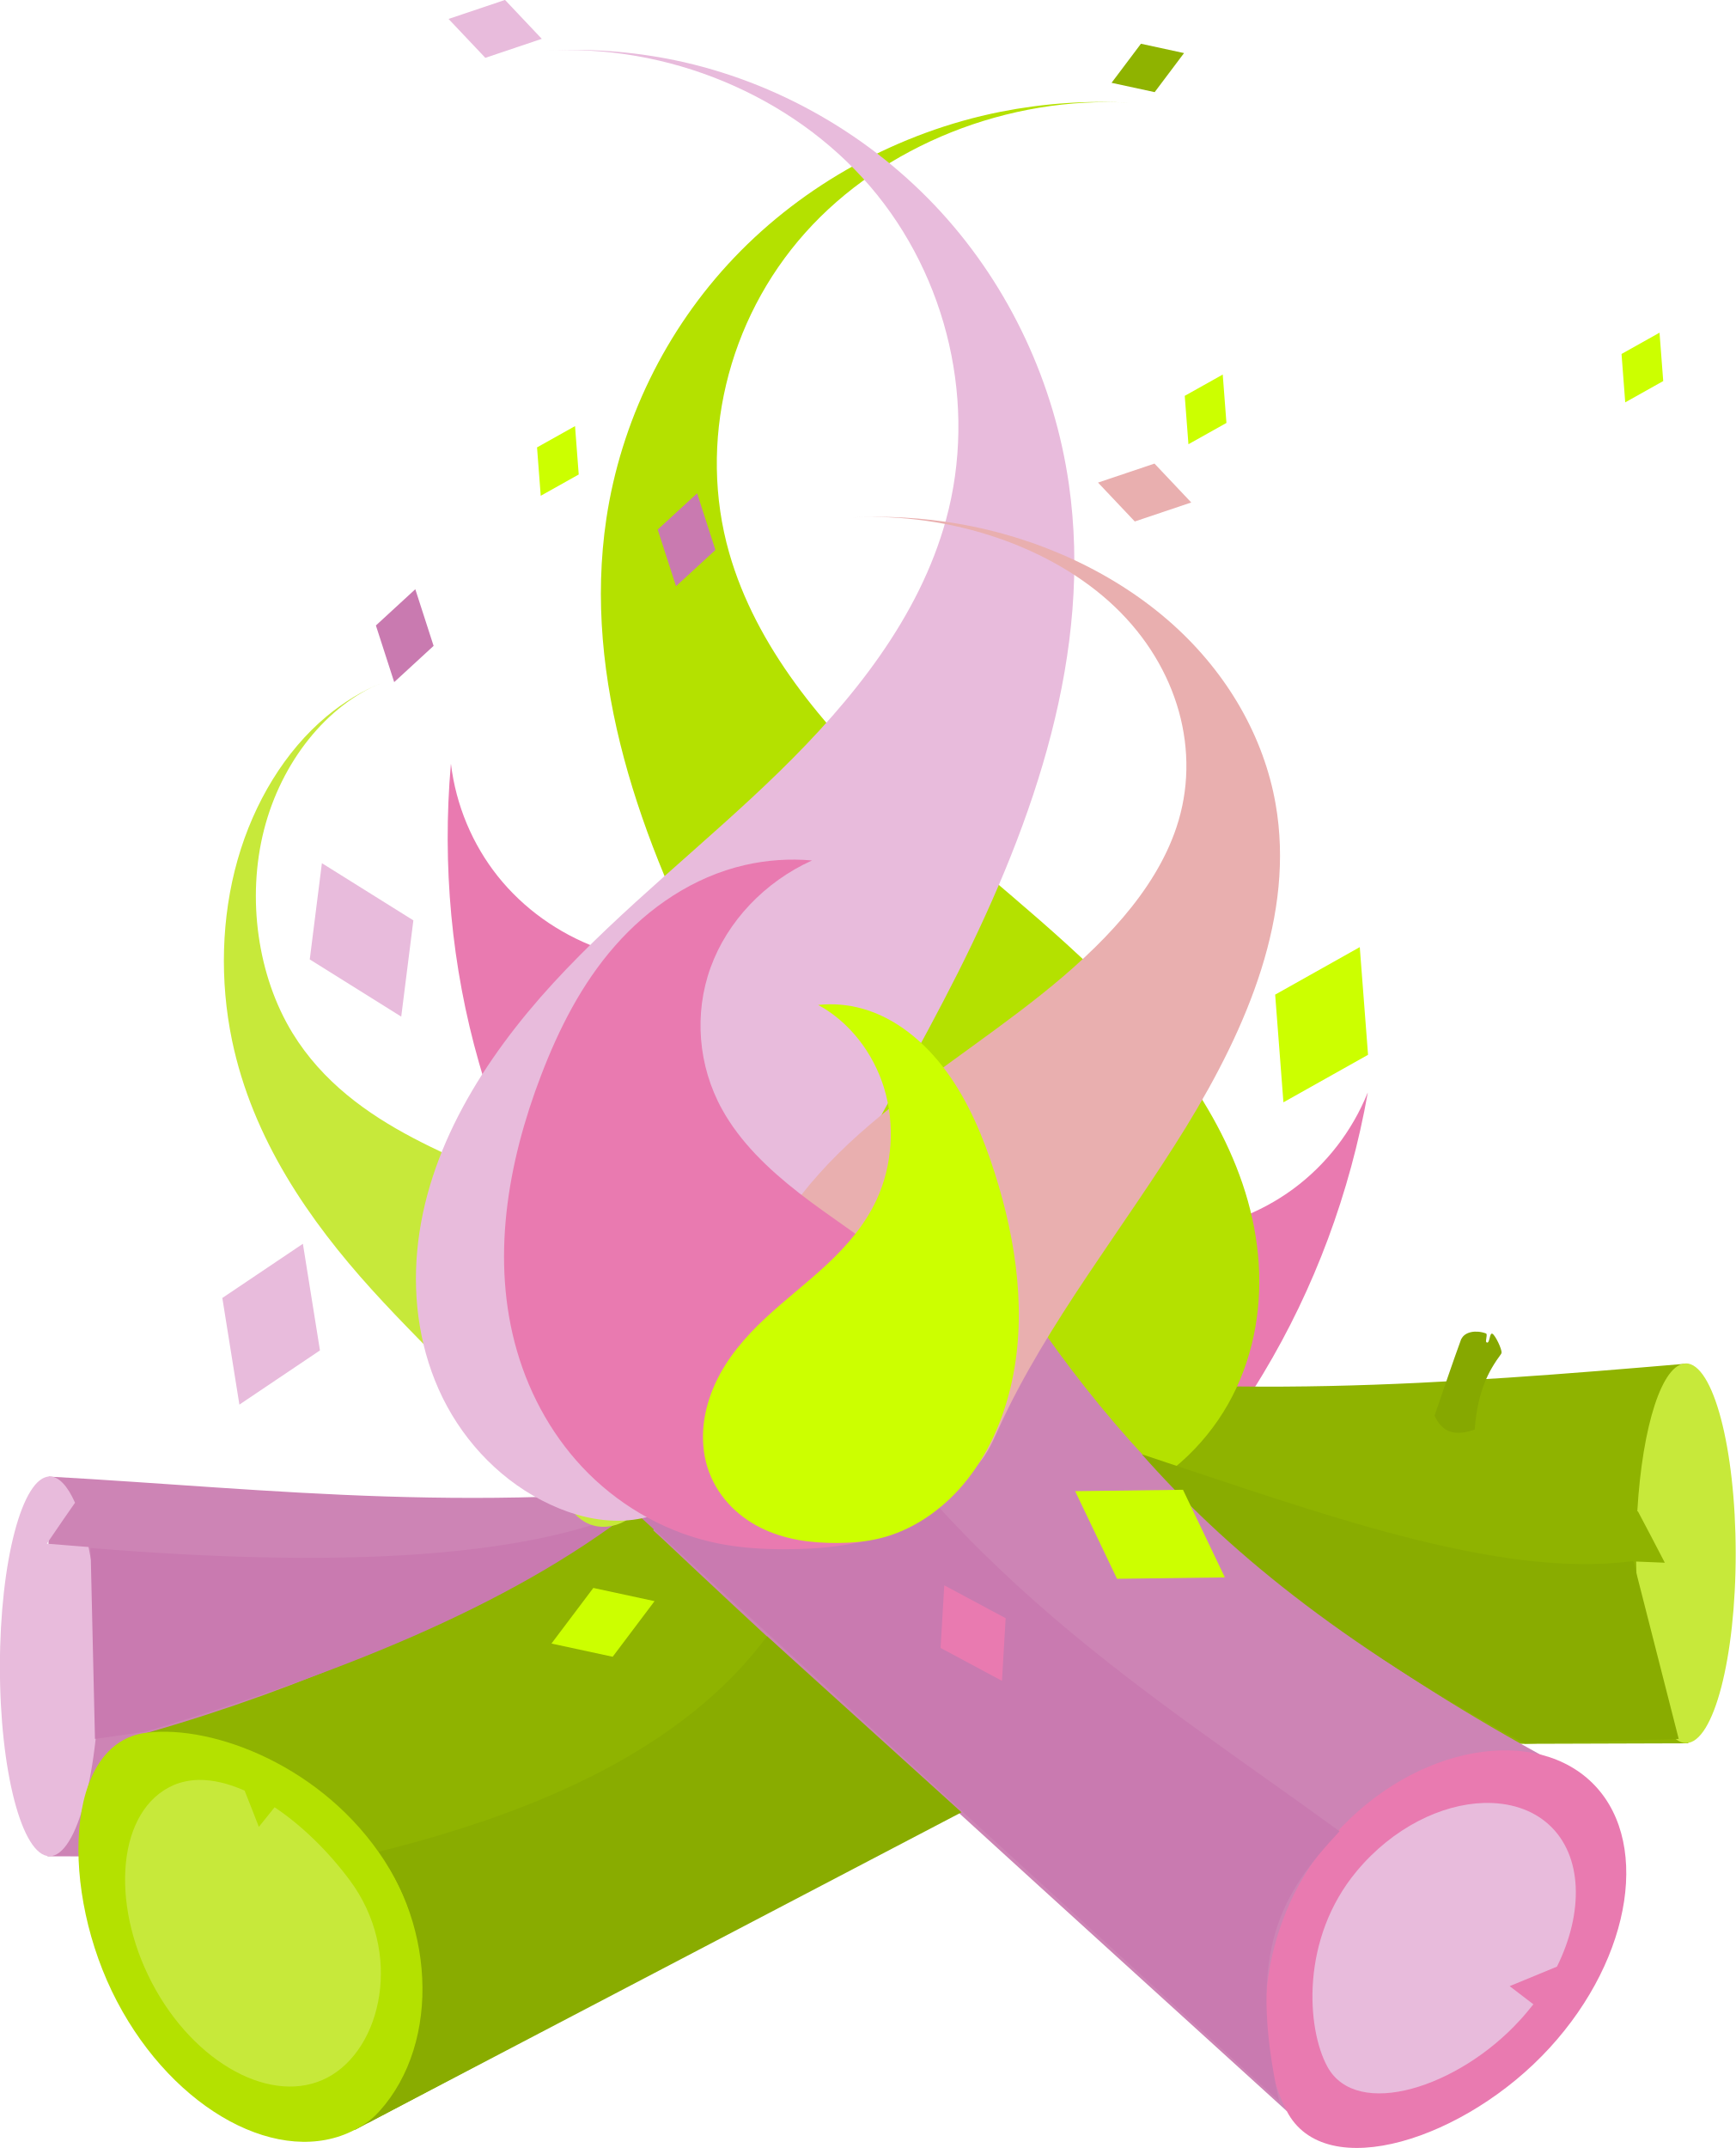
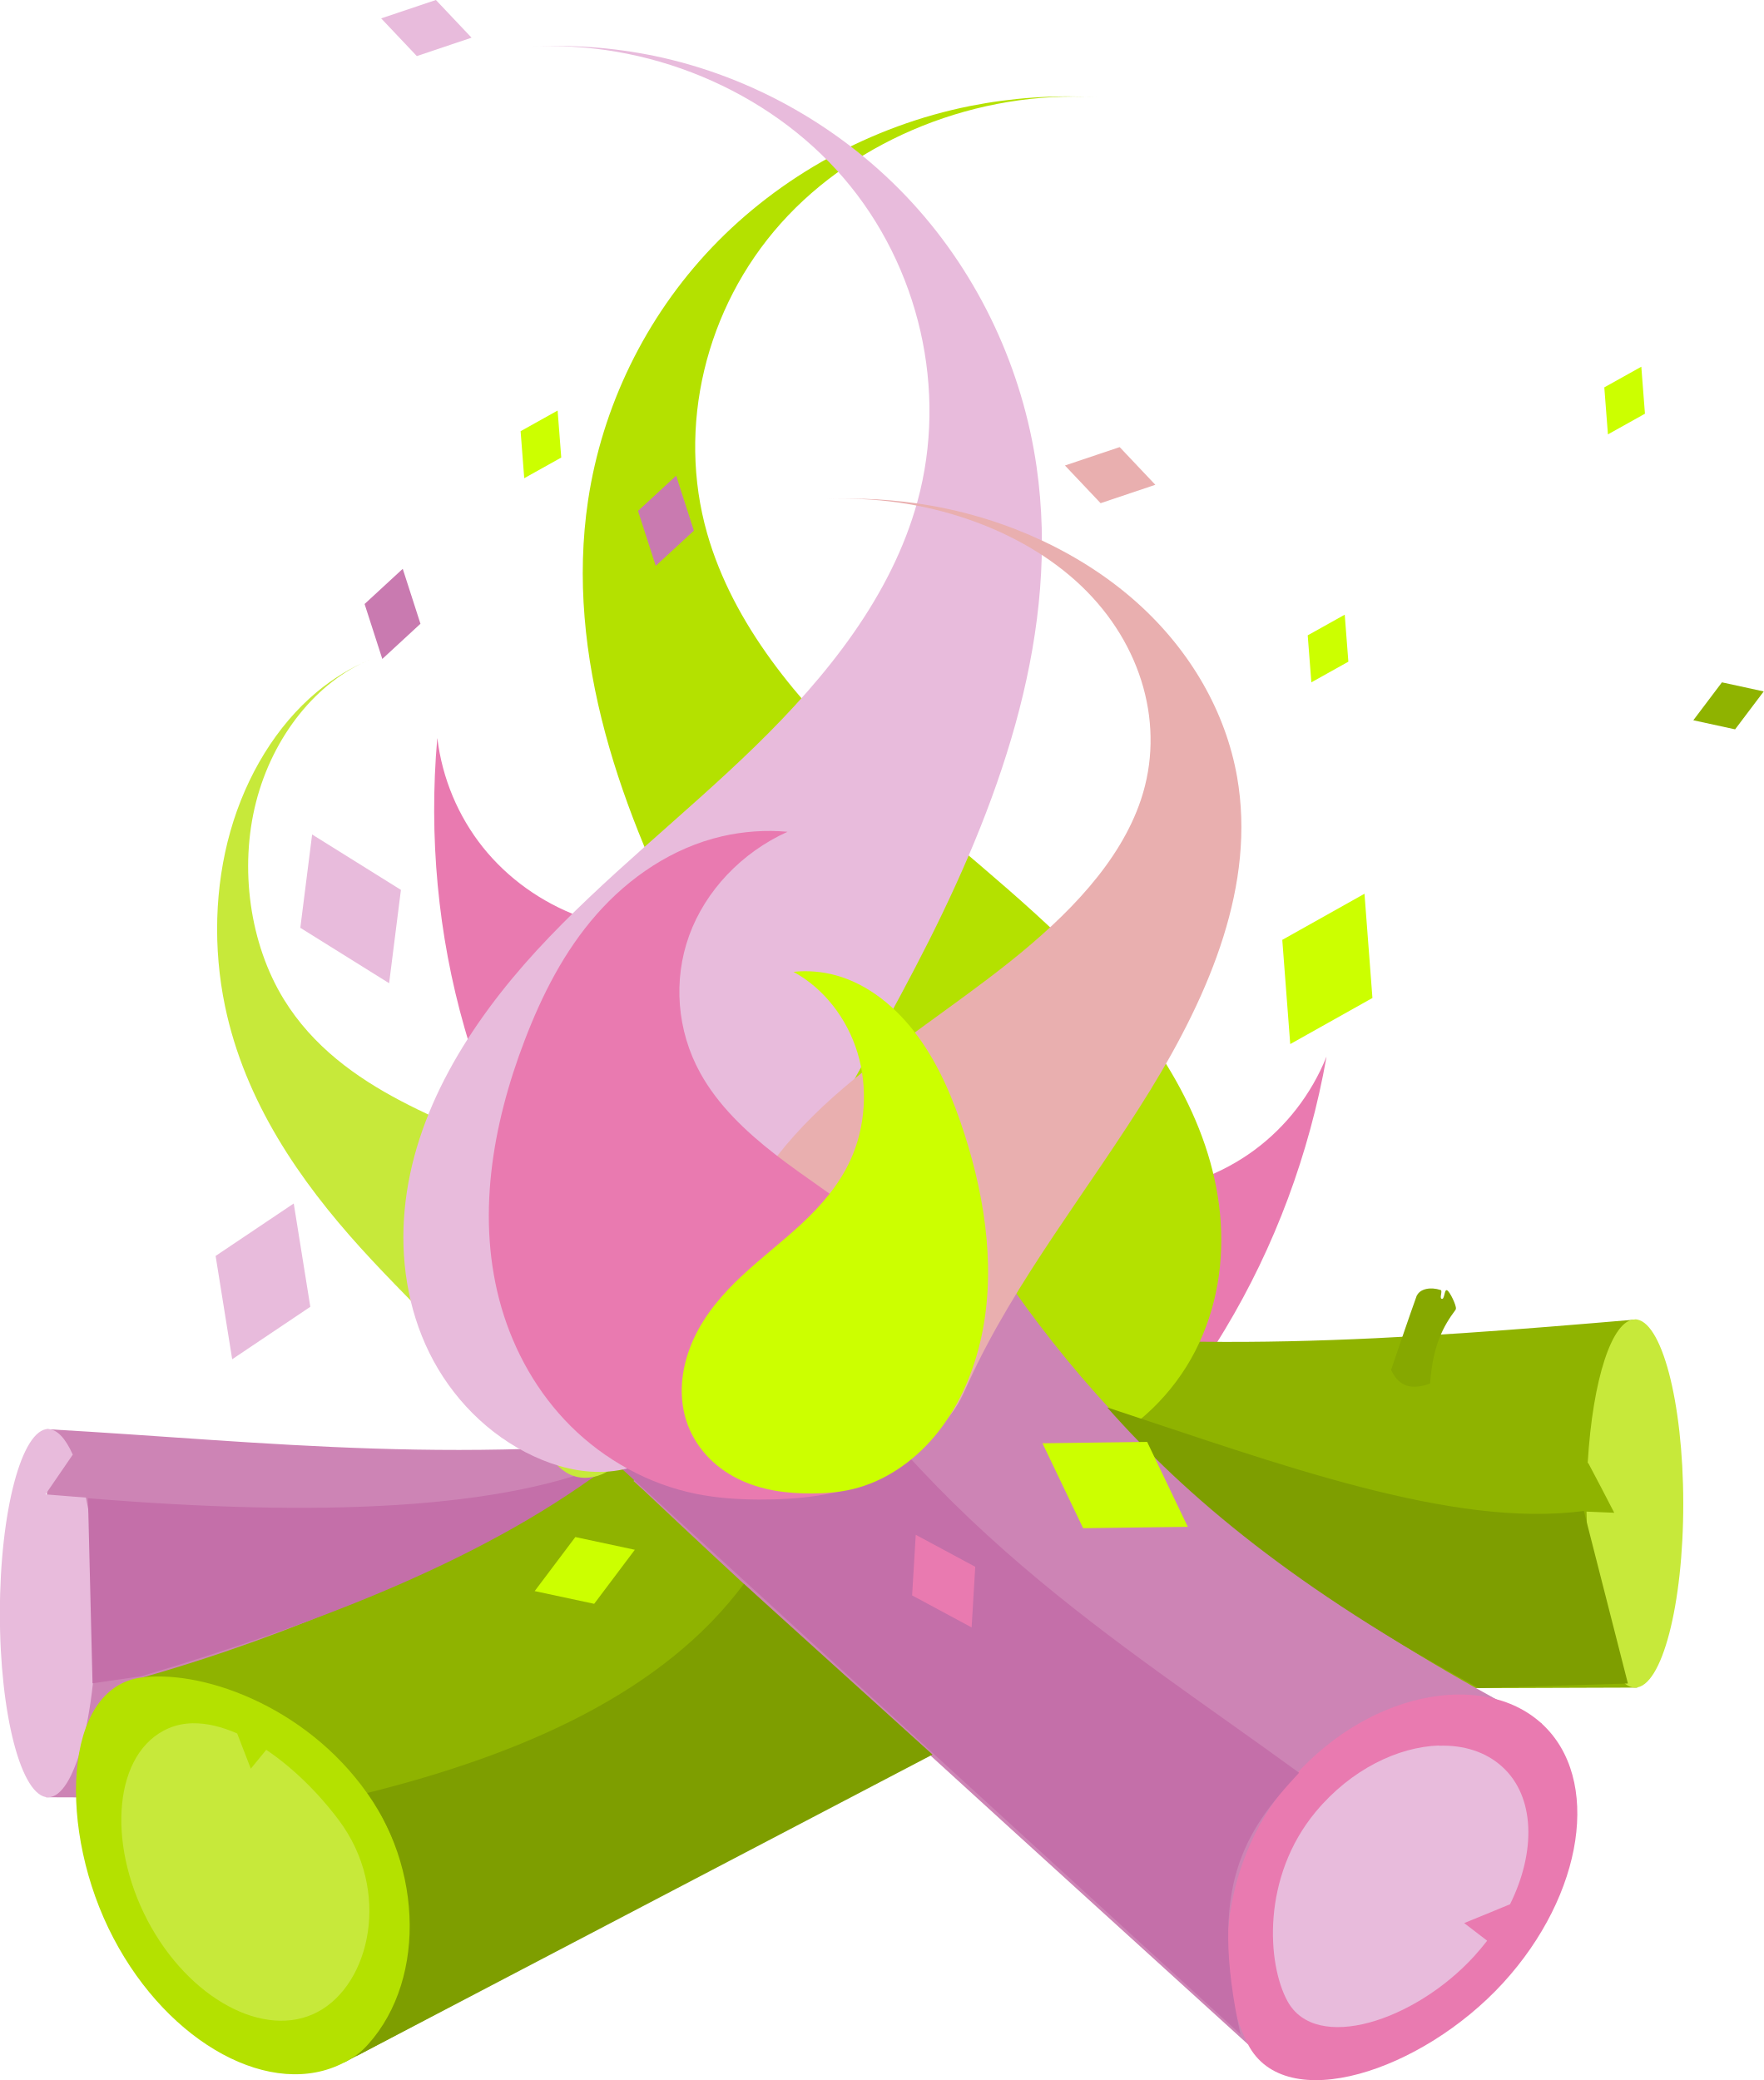
- <svg xmlns="http://www.w3.org/2000/svg" width="32.397mm" height="40.084mm" viewBox="0 0 32.397 40.084" version="1.1" id="svg5" xml:space="preserve">
+ <svg xmlns="http://www.w3.org/2000/svg" width="7.766mm" height="9.16mm" viewBox="0 0 7.766 9.16" version="1.1" id="svg5" xml:space="preserve">
  <defs id="defs2" />
-   <g id="g258" transform="matrix(3.283542,0,0,3.283542,-237.2659,-156.2386)">
-     <path style="fill:#e97ab0;fill-opacity:1;stroke-width:0.265" d="m 64.448,48.493 c 0.404,0.366 0.711,0.837 0.884,1.353 0.173,0.517 0.21,1.078 0.108,1.613 -0.056,0.295 -0.154,0.58 -0.254,0.863 -0.26,0.734 -0.541,1.476 -0.573,2.253 -0.016,0.389 0.032,0.783 0.173,1.146 0.141,0.363 0.377,0.692 0.695,0.917 0.294,0.207 0.652,0.319 1.012,0.328 0.36,0.009 0.72,-0.085 1.036,-0.258 0.632,-0.345 1.065,-0.999 1.223,-1.701 0.157,-0.702 0.056,-1.447 -0.201,-2.119 -0.257,-0.672 -0.664,-1.278 -1.121,-1.834 -0.835,-1.018 -1.849,-1.889 -2.981,-2.562 z" id="path255" transform="matrix(0.1577896,0.4295055,-0.4157516,0.1235175,90.02565,20.12195)" />
-     <path id="path110" style="fill:#e9afaf;fill-opacity:1;stroke-width:0.016" d="m 78.71,50.546 -0.209,-0.221 0.321,-0.108 0.209,0.221 z" />
-     <path id="path111" style="fill:#8fb300;fill-opacity:1;stroke-width:0.013" d="m 78.823,48.106 -0.245,-0.053 0.167,-0.222 0.245,0.053 z" />
-     <path id="path113" style="fill:#c97ab0;fill-opacity:1;stroke-width:0.016" d="m 74.724,51.253 -0.224,0.206 -0.104,-0.322 0.224,-0.206 z" />
-     <path id="path120" style="fill:#ccff00;fill-opacity:1;stroke-width:0.013" d="m 75.549,50.279 -0.216,0.121 -0.021,-0.275 0.216,-0.121 z" />
-     <path id="path183" style="fill:#cd84b5;fill-opacity:1;stroke-width:0.264" d="m 72.536,55.974 -0.007,2.158 4.069,0.013 0.069,2.23e-4 6.5e-5,-0.006 c 0.373,-0.051 0.66,-0.515 0.662,-1.071 0.002,-0.556 -0.282,-1.022 -0.655,-1.076 l -2.4e-5,-0.005 -0.069,-2.15e-4 c -1.603,0.213 -2.788,0.058 -4.069,-0.013 z" />
-     <path id="ellipse184" style="fill:#e8bbdc;fill-opacity:1;stroke-width:0.167" d="m 72.614,55.38 a 1.079,0.283 90 0 0 -0.283,1.079 1.079,0.283 90 0 0 0.283,1.079 1.079,0.283 90 0 0 0.283,-1.079 1.079,0.283 90 0 0 -0.063,-0.68 l -0.072,-0.005 -0.165,-0.012 0.093,-0.137 0.067,-0.097 a 1.079,0.283 90 0 0 -0.143,-0.148 z" transform="matrix(0.9999666,0.00817329,-0.00123925,0.9999992,0,0)" />
-     <path style="fill:#e97ab0;fill-opacity:1;stroke-width:0.265" d="m 64.448,48.493 c 0.404,0.366 0.711,0.837 0.884,1.353 0.173,0.517 0.21,1.078 0.108,1.613 -0.056,0.295 -0.154,0.58 -0.254,0.863 -0.26,0.734 -0.541,1.476 -0.573,2.253 -0.016,0.389 0.032,0.783 0.173,1.146 0.141,0.363 0.377,0.692 0.695,0.917 0.294,0.207 0.652,0.319 1.012,0.328 0.36,0.009 0.72,-0.085 1.036,-0.258 0.632,-0.345 1.065,-0.999 1.223,-1.701 0.157,-0.702 0.056,-1.447 -0.201,-2.119 -0.257,-0.672 -0.664,-1.278 -1.121,-1.834 -0.835,-1.018 -1.849,-1.889 -2.981,-2.562 z" id="path253" transform="matrix(-0.2639218,0.3737884,0.3694072,0.2272537,73.91836,16.81477)" />
-     <path style="fill:#d056b0;fill-opacity:1;stroke-width:0.265" d="m 76.355,54.994 c 0.091,-0.173 0.305,-0.291 0.502,-0.416 0,0 0.353,0.304 0.314,0.334 -0.039,0.03 -0.535,0.335 -0.535,0.335 z" id="path252" />
-     <path id="path177" style="fill:#8fb300;fill-opacity:1;stroke-width:0.312" d="m 73.093,57.43 1.184,2.257 c 1.432,-0.758 2.864,-1.515 4.255,-2.231 l 0.072,-0.038 -0.003,-0.007 c 0.361,-0.26 0.405,-0.902 0.101,-1.483 -0.305,-0.582 -0.859,-0.912 -1.278,-0.762 l -0.003,-0.005 -0.072,0.038 c -1.249,0.828 -2.407,1.701 -4.255,2.232 z" />
-     <path id="ellipse178" style="fill:#b4e100;stroke-width:0.316" transform="rotate(-27.67205)" d="m 38.921,86.08 c 0.063,0.701 -0.385,1.274 -0.859,1.274 -0.474,0 -0.859,-0.571 -0.859,-1.274 0,-0.704 0.416,-1.444 0.859,-1.274 0.36,0.137 0.802,0.639 0.859,1.274 z" />
-     <path id="ellipse179" style="fill:#c7e93a;stroke-width:0.233" d="m 38.199,85.181 c -0.044,-0.022 -0.091,-0.036 -0.138,-0.04 -0.349,-0.027 -0.633,0.421 -0.633,0.939 0,0.519 0.283,0.939 0.633,0.939 0.35,0 0.716,-0.428 0.633,-0.939 -0.033,-0.205 -0.098,-0.401 -0.185,-0.561 l -0.131,0.057 0.018,-0.164 0.006,-0.056 c -0.062,-0.078 -0.13,-0.138 -0.203,-0.175 z" transform="rotate(-27.67205)" />
-     <path id="path184" style="fill:#8fb300;fill-opacity:1;stroke-width:0.264" d="m 81.849,55.332 0.007,2.158 -4.069,0.013 -0.069,2.22e-4 -6.5e-5,-0.006 c -0.373,-0.051 -0.66,-0.515 -0.662,-1.071 -0.002,-0.556 0.282,-1.022 0.655,-1.076 l 2.4e-5,-0.005 0.069,-2.15e-4 c 1.356,0.206 2.712,0.103 4.069,-0.013 z" />
-     <path style="fill:#b4e100;fill-opacity:1;stroke-width:0.265" d="m 64.448,48.493 c 0.697,-0.046 1.408,0.262 1.852,0.801 0.444,0.539 0.61,1.295 0.432,1.971 -0.152,0.577 -0.531,1.068 -0.95,1.493 -0.419,0.425 -0.888,0.801 -1.283,1.248 -0.395,0.448 -0.72,0.987 -0.773,1.581 -0.027,0.297 0.017,0.603 0.145,0.873 0.128,0.27 0.343,0.501 0.611,0.63 0.13,0.063 0.273,0.102 0.417,0.095 0.144,-0.007 0.288,-0.062 0.388,-0.167 0.099,-0.104 0.146,-0.245 0.194,-0.38 0.338,-0.942 0.883,-1.793 1.319,-2.694 0.435,-0.901 0.767,-1.899 0.63,-2.89 -0.082,-0.591 -0.333,-1.16 -0.727,-1.608 -0.394,-0.448 -0.93,-0.772 -1.514,-0.898 -0.243,-0.052 -0.492,-0.071 -0.74,-0.055 z" id="path187-6" transform="matrix(-1,0,0,0.9224814,143.1362,3.432915)" />
-     <path id="ellipse185" style="fill:#c7e93a;fill-opacity:1;stroke-width:0.167" d="m -81.775,56 a 0.283,1.079 0 0 1 0.276,0.837 l -10e-4,0.002 -0.002,-0.002 -0.077,0.147 -0.076,0.147 0.163,-0.008 a 0.283,1.079 0 0 1 -0.283,1.034 0.283,1.079 0 0 1 -0.283,-1.079 0.283,1.079 0 0 1 0.283,-1.079 z" transform="matrix(-0.9999666,0.00817329,0.00123925,0.9999992,0,0)" />
-     <path id="path181" style="fill:#cd84b5;fill-opacity:1;stroke-width:0.312" d="m 81.296,57.701 -1.722,1.879 c -1.249,-1.135 -2.546,-2.306 -3.542,-3.246 l -0.06,-0.055 0.005,-0.005 c -0.283,-0.343 -0.161,-0.975 0.282,-1.46 0.095,-0.104 0.399,0.246 0.506,0.172 0.198,-0.137 -0.483,-0.387 -0.336,-0.523 0.145,-0.134 1.117,-0.156 1.26,-0.057 l 0.004,-0.004 0.06,0.055 c 0.623,1.076 1.443,2.154 3.542,3.247 z" />
-     <path id="ellipse182" style="fill:#e97ab0;stroke-width:0.316" d="m 79.802,58.06 c -0.398,0.484 -0.429,1.132 -0.228,1.52 0.218,0.421 1.019,0.16 1.494,-0.359 0.476,-0.519 0.578,-1.199 0.228,-1.52 -0.35,-0.321 -1.047,-0.184 -1.494,0.359 z" />
-     <path id="ellipse183" style="fill:#e8bbdc;stroke-width:0.231" d="m 80.694,57.829 c -0.24,0.007 -0.516,0.14 -0.722,0.387 -0.32,0.383 -0.286,0.894 -0.167,1.112 0.167,0.304 0.746,0.117 1.093,-0.263 0.028,-0.03 0.053,-0.061 0.078,-0.092 l -0.003,-0.002 -0.132,-0.101 0.153,-0.063 0.116,-0.048 c 0.153,-0.309 0.146,-0.631 -0.045,-0.806 -0.096,-0.088 -0.227,-0.128 -0.371,-0.124 z" />
-     <path id="path260" style="fill:#86a800;fill-opacity:1;stroke-width:0.03" d="m 80.642,55.707 c -0.133,0.047 -0.192,-0.002 -0.228,-0.079 0.052,-0.151 0.105,-0.308 0.15,-0.431 l 0.003,-0.007 6.64e-4,2.18e-4 c 0.019,-0.038 0.079,-0.051 0.138,-0.03 0.013,0.004 -0.006,0.044 0.004,0.051 0.019,0.012 0.016,-0.057 0.033,-0.049 0.017,0.008 0.056,0.091 0.052,0.108 l 5.5e-4,2.09e-4 -0.003,0.007 c -0.07,0.095 -0.133,0.207 -0.15,0.431 z" />
-     <path style="fill:#89ac00;fill-opacity:1;stroke-width:0.265" d="m 76.619,56.881 1.106,1.001 -3.379,1.768 c 0.402,-0.352 0.413,-1.052 0.067,-1.544 0.919,-0.229 1.737,-0.592 2.207,-1.225 z" id="path261" />
-     <path style="fill:#c97ab0;fill-opacity:1;stroke-width:0.265" d="m 76.76,55.017 c 0.894,1.51 2.021,2.176 3.114,2.973 -0.322,0.346 -0.534,0.666 -0.343,1.534 l -3.707,-3.389 c -0.032,-0.544 0.102,-1.185 0.481,-1.312 0.132,-0.044 0.244,0.157 0.456,0.195 z" id="path262" />
-     <path style="fill:#c97ab0;fill-opacity:1;stroke-width:0.265" d="m 72.774,56.38 c 1.36,0.111 2.44,0.066 3.09,-0.219 -0.721,0.559 -1.704,0.942 -2.778,1.263 l -0.287,0.041 z" id="path263" />
-     <path style="fill:#89ac00;fill-opacity:1;stroke-width:0.265" d="m 78.749,55.847 c 0.997,0.329 2.022,0.711 2.795,0.607 l 0.258,1.011 -0.875,0.027 c -1.067,-0.577 -1.712,-1.118 -2.177,-1.645 z" id="path264" />
-     <path id="path64" style="fill:#c97ab0;fill-opacity:1;stroke-width:0.016" d="m 76.326,50.708 -0.224,0.206 -0.104,-0.322 0.224,-0.206 z" />
-     <path id="path72" style="fill:#ccff00;fill-opacity:1;stroke-width:0.013" d="m 81.714,49.748 -0.216,0.121 -0.021,-0.275 0.216,-0.121 z" />
-     <path id="path85" style="fill:#ccff00;fill-opacity:1;stroke-width:0.028" d="m 80.036,53.577 -0.481,0.27 -0.047,-0.612 0.481,-0.27 z" />
-     <path id="path87" style="fill:#e8bbdc;fill-opacity:1;stroke-width:0.028" d="m 74.609,52.813 -0.069,0.547 -0.52,-0.325 0.069,-0.547 z" />
-     <path id="path143" style="fill:#e8bbdc;fill-opacity:1;stroke-width:0.028" d="m 74.078,55.257 -0.458,0.308 -0.097,-0.606 0.458,-0.308 z" />
-     <path id="path144" style="fill:#ccff00;fill-opacity:1;stroke-width:0.028" d="m 78.984,56.049 0.238,0.498 -0.613,0.008 -0.238,-0.498 z" />
-     <path id="path145" style="fill:#ccff00;fill-opacity:1;stroke-width:0.013" d="m 79.231,49.986 -0.216,0.121 -0.021,-0.275 0.216,-0.121 z" />
-     <path id="path108" style="fill:#e97ab0;fill-opacity:1;stroke-width:0.014" d="m 77.452,52.121 -0.266,0.072 0.051,-0.302 0.266,-0.072 z" />
-     <path style="fill:#c7e93a;fill-opacity:1;stroke-width:0.265" d="m 64.448,48.493 c 0.697,-0.046 1.408,0.262 1.852,0.801 0.444,0.539 0.61,1.295 0.432,1.971 -0.152,0.577 -0.531,1.068 -0.95,1.493 -0.419,0.425 -0.888,0.801 -1.283,1.248 -0.395,0.448 -0.72,0.987 -0.773,1.581 -0.027,0.297 0.017,0.603 0.145,0.873 0.128,0.27 0.343,0.501 0.611,0.63 0.13,0.063 0.273,0.102 0.417,0.095 0.144,-0.007 0.288,-0.062 0.388,-0.167 0.099,-0.104 0.146,-0.245 0.194,-0.38 0.338,-0.942 0.883,-1.793 1.319,-2.694 0.435,-0.901 0.767,-1.899 0.63,-2.89 -0.082,-0.591 -0.333,-1.16 -0.727,-1.608 -0.394,-0.448 -0.93,-0.772 -1.514,-0.898 -0.243,-0.052 -0.492,-0.071 -0.74,-0.055 z" id="path188-2" transform="matrix(-0.4397563,0.2189929,0.1789563,0.5381396,94.09417,11.2527)" />
-     <path style="fill:#e8bbdc;fill-opacity:1;stroke-width:0.265" d="m 64.448,48.493 c 0.697,-0.046 1.408,0.262 1.852,0.801 0.444,0.539 0.61,1.295 0.432,1.971 -0.152,0.577 -0.531,1.068 -0.95,1.493 -0.419,0.425 -0.888,0.801 -1.283,1.248 -0.395,0.448 -0.72,0.987 -0.773,1.581 -0.027,0.297 0.017,0.603 0.145,0.873 0.128,0.27 0.343,0.501 0.611,0.63 0.13,0.063 0.273,0.102 0.417,0.095 0.144,-0.007 0.288,-0.062 0.388,-0.167 0.099,-0.104 0.146,-0.245 0.194,-0.38 0.338,-0.942 0.883,-1.793 1.319,-2.694 0.435,-0.901 0.767,-1.899 0.63,-2.89 -0.082,-0.591 -0.333,-1.16 -0.727,-1.608 -0.394,-0.448 -0.93,-0.772 -1.514,-0.898 -0.243,-0.052 -0.492,-0.071 -0.74,-0.055 z" id="path186-5" transform="matrix(1,0,0,0.9609909,10.90512,1.26999)" />
-     <path style="fill:#e9afaf;fill-opacity:1;stroke-width:0.265" d="m 64.448,48.493 c 0.697,-0.046 1.408,0.262 1.852,0.801 0.444,0.539 0.61,1.295 0.432,1.971 -0.152,0.577 -0.531,1.068 -0.95,1.493 -0.419,0.425 -0.888,0.801 -1.283,1.248 -0.395,0.448 -0.72,0.987 -0.773,1.581 -0.027,0.297 0.017,0.603 0.145,0.873 0.128,0.27 0.343,0.501 0.611,0.63 0.13,0.063 0.273,0.102 0.417,0.095 0.144,-0.007 0.288,-0.062 0.388,-0.167 0.099,-0.104 0.146,-0.245 0.194,-0.38 0.338,-0.942 0.883,-1.793 1.319,-2.694 0.435,-0.901 0.767,-1.899 0.63,-2.89 -0.082,-0.591 -0.333,-1.16 -0.727,-1.608 -0.394,-0.448 -0.93,-0.772 -1.514,-0.898 -0.243,-0.052 -0.492,-0.071 -0.74,-0.055 z" id="path190-9" transform="matrix(0.8075884,0,0,0.6355532,25.05471,19.70314)" />
-     <path style="fill:#e97ab0;fill-opacity:1;stroke-width:0.265" d="m 64.448,48.493 c 0.521,0.255 0.932,0.726 1.116,1.276 0.184,0.55 0.138,1.173 -0.125,1.69 -0.199,0.392 -0.511,0.715 -0.847,0.999 -0.336,0.283 -0.7,0.533 -1.035,0.816 -0.336,0.283 -0.648,0.607 -0.847,0.999 -0.099,0.196 -0.169,0.408 -0.196,0.626 -0.026,0.218 -0.008,0.443 0.064,0.651 0.072,0.209 0.196,0.398 0.353,0.554 0.156,0.156 0.344,0.279 0.545,0.37 0.402,0.182 0.852,0.235 1.294,0.233 0.238,-0.001 0.478,-0.018 0.711,-0.069 0.546,-0.118 1.045,-0.423 1.425,-0.832 0.38,-0.41 0.643,-0.921 0.788,-1.461 0.29,-1.079 0.108,-2.237 -0.265,-3.291 -0.195,-0.551 -0.445,-1.089 -0.813,-1.543 -0.367,-0.454 -0.861,-0.822 -1.428,-0.963 -0.241,-0.06 -0.493,-0.079 -0.74,-0.055 z" id="path193" transform="matrix(-0.5166147,0,0,0.4765675,110.1701,29.36229)" />
-     <path style="fill:#ccff00;fill-opacity:1;stroke-width:0.265" d="m 64.448,48.493 c 0.521,0.255 0.932,0.726 1.116,1.276 0.184,0.55 0.138,1.173 -0.125,1.69 -0.199,0.392 -0.511,0.715 -0.847,0.999 -0.336,0.283 -0.7,0.533 -1.035,0.816 -0.336,0.283 -0.648,0.607 -0.847,0.999 -0.099,0.196 -0.169,0.408 -0.196,0.626 -0.026,0.218 -0.008,0.443 0.064,0.651 0.072,0.209 0.196,0.398 0.353,0.554 0.156,0.156 0.344,0.279 0.545,0.37 0.402,0.182 0.852,0.235 1.294,0.233 0.238,-0.001 0.478,-0.018 0.711,-0.069 0.546,-0.118 1.045,-0.423 1.425,-0.832 0.38,-0.41 0.643,-0.921 0.788,-1.461 0.29,-1.079 0.108,-2.237 -0.265,-3.291 -0.195,-0.551 -0.445,-1.089 -0.813,-1.543 -0.367,-0.454 -0.861,-0.822 -1.428,-0.963 -0.241,-0.06 -0.493,-0.079 -0.74,-0.055 z" id="path199" transform="matrix(0.3366046,0,0,0.3722707,55.21653,35.24112)" />
-     <path id="path227" style="fill:#e8bbdc;fill-opacity:1;stroke-width:0.016" d="m 75.018,47.911 -0.209,-0.221 0.321,-0.108 0.209,0.221 z" />
-     <path id="path257" style="fill:#ccff00;fill-opacity:1;stroke-width:0.018" d="m 75.742,56.998 -0.348,-0.075 0.238,-0.316 0.348,0.075 z" />
-     <path id="path258" style="fill:#e97ab0;fill-opacity:1;stroke-width:0.018" d="m 77.606,56.948 0.021,-0.356 0.349,0.187 -0.021,0.356 z" />
+   <g id="g374" transform="translate(-78.86955,-42.98806)">
+     <path style="fill:#e97ab0;fill-opacity:1;stroke-width:0.265" d="m 64.448,48.493 c 0.404,0.366 0.711,0.837 0.884,1.353 0.173,0.517 0.21,1.078 0.108,1.613 -0.056,0.295 -0.154,0.58 -0.254,0.863 -0.26,0.734 -0.541,1.476 -0.573,2.253 -0.016,0.389 0.032,0.783 0.173,1.146 0.141,0.363 0.377,0.692 0.695,0.917 0.294,0.207 0.652,0.319 1.012,0.328 0.36,0.009 0.72,-0.085 1.036,-0.258 0.632,-0.345 1.065,-0.999 1.223,-1.701 0.157,-0.702 0.056,-1.447 -0.201,-2.119 -0.257,-0.672 -0.664,-1.278 -1.121,-1.834 -0.835,-1.018 -1.849,-1.889 -2.981,-2.562 z" id="path255" transform="matrix(0.1185379,0.3226618,-0.3123294,0.09279132,92.21646,22.34803)" />
+     <path id="path110" style="fill:#e9afaf;fill-opacity:1;stroke-width:0.012" d="m 83.716,45.204 -0.157,-0.166 0.241,-0.081 0.157,0.166 z" />
+     <path id="path111" style="fill:#8fb300;fill-opacity:1;stroke-width:0.01" d="m 86.51,46.2 -0.184,-0.04 0.126,-0.167 0.184,0.04 z" />
+     <path id="path113" style="fill:#c97ab0;fill-opacity:1;stroke-width:0.012" d="m 80.721,45.735 -0.168,0.155 -0.078,-0.242 0.168,-0.155 z" />
+     <path id="path120" style="fill:#ccff00;fill-opacity:1;stroke-width:0.01" d="m 81.341,45.003 -0.163,0.091 -0.016,-0.207 0.163,-0.091 z" />
+     <path id="path183" style="fill:#cd84b5;fill-opacity:1;stroke-width:0.198" d="m 79.077,49.282 -0.005,1.621 3.057,0.01 0.052,1.67e-4 4.9e-5,-0.005 c 0.28,-0.039 0.496,-0.387 0.497,-0.804 0.001,-0.418 -0.212,-0.768 -0.492,-0.808 l -1.8e-5,-0.004 -0.052,-1.62e-4 c -1.204,0.16 -2.094,0.044 -3.056,-0.01 z" />
+     <path id="ellipse184" style="fill:#e8bbdc;fill-opacity:1;stroke-width:0.125" d="m 79.083,49.281 a 0.213,0.811 0.042 0 0 -0.214,0.809 0.213,0.811 0.042 0 0 0.212,0.813 0.213,0.811 0.042 0 0 0.214,-0.809 0.213,0.811 0.042 0 0 -0.047,-0.511 l -0.054,-0.004 -0.124,-0.01 0.07,-0.102 0.05,-0.073 a 0.213,0.811 0.042 0 0 -0.107,-0.112 z" />
+     <path style="fill:#e97ab0;fill-opacity:1;stroke-width:0.265" d="m 64.448,48.493 c 0.404,0.366 0.711,0.837 0.884,1.353 0.173,0.517 0.21,1.078 0.108,1.613 -0.056,0.295 -0.154,0.58 -0.254,0.863 -0.26,0.734 -0.541,1.476 -0.573,2.253 -0.016,0.389 0.032,0.783 0.173,1.146 0.141,0.363 0.377,0.692 0.695,0.917 0.294,0.207 0.652,0.319 1.012,0.328 0.36,0.009 0.72,-0.085 1.036,-0.258 0.632,-0.345 1.065,-0.999 1.223,-1.701 0.157,-0.702 0.056,-1.447 -0.201,-2.119 -0.257,-0.672 -0.664,-1.278 -1.121,-1.834 -0.835,-1.018 -1.849,-1.889 -2.981,-2.562 z" id="path253" transform="matrix(-0.1982687,0.2808049,0.2775136,0.1707221,80.11602,19.86354)" />
+     <path style="fill:#d056b0;fill-opacity:1;stroke-width:0.199" d="m 81.947,48.545 c 0.069,-0.13 0.229,-0.218 0.377,-0.312 0,0 0.265,0.228 0.236,0.251 -0.029,0.022 -0.402,0.252 -0.402,0.252 z" id="path252" />
+     <path id="path177" style="fill:#8fb300;fill-opacity:1;stroke-width:0.234" d="m 79.496,50.375 0.889,1.696 c 1.076,-0.57 2.151,-1.138 3.197,-1.676 l 0.054,-0.028 -0.003,-0.005 c 0.271,-0.195 0.304,-0.677 0.076,-1.114 -0.229,-0.437 -0.645,-0.685 -0.96,-0.572 l -0.002,-0.004 -0.054,0.028 c -0.938,0.622 -1.808,1.278 -3.197,1.676 z" />
+     <path id="ellipse178" style="fill:#b4e100;stroke-width:0.237" d="m 80.512,50.923 c 0.287,0.444 0.189,0.982 -0.127,1.148 -0.316,0.166 -0.771,-0.08 -1.016,-0.548 -0.246,-0.468 -0.227,-1.106 0.127,-1.148 0.287,-0.034 0.756,0.146 1.016,0.548 z" />
+     <path id="ellipse179" style="fill:#c7e93a;stroke-width:0.175" d="m 79.718,50.577 c -0.037,6.11e-4 -0.073,0.008 -0.106,0.022 -0.241,0.104 -0.274,0.5 -0.093,0.846 0.181,0.345 0.516,0.526 0.748,0.404 0.233,-0.122 0.328,-0.534 0.094,-0.846 -0.094,-0.125 -0.205,-0.232 -0.319,-0.309 l -0.068,0.083 -0.045,-0.116 -0.015,-0.039 c -0.068,-0.03 -0.135,-0.046 -0.196,-0.045 z" />
+     <path id="path184" style="fill:#8fb300;fill-opacity:1;stroke-width:0.198" d="m 86.074,48.799 0.005,1.621 -3.057,0.01 -0.052,1.67e-4 -4.9e-5,-0.005 c -0.28,-0.039 -0.496,-0.387 -0.497,-0.804 -0.001,-0.418 0.212,-0.768 0.492,-0.808 l 1.8e-5,-0.004 0.052,-1.62e-4 c 1.019,0.155 2.038,0.077 3.056,-0.01 z" />
+     <path style="fill:#b4e100;fill-opacity:1;stroke-width:0.265" d="m 64.448,48.493 c 0.697,-0.046 1.408,0.262 1.852,0.801 0.444,0.539 0.61,1.295 0.432,1.971 -0.152,0.577 -0.531,1.068 -0.95,1.493 -0.419,0.425 -0.888,0.801 -1.283,1.248 -0.395,0.448 -0.72,0.987 -0.773,1.581 -0.027,0.297 0.017,0.603 0.145,0.873 0.128,0.27 0.343,0.501 0.611,0.63 0.13,0.063 0.273,0.102 0.417,0.095 0.144,-0.007 0.288,-0.062 0.388,-0.167 0.099,-0.104 0.146,-0.245 0.194,-0.38 0.338,-0.942 0.883,-1.793 1.319,-2.694 0.435,-0.901 0.767,-1.899 0.63,-2.89 -0.082,-0.591 -0.333,-1.16 -0.727,-1.608 -0.394,-0.448 -0.93,-0.772 -1.514,-0.898 -0.243,-0.052 -0.492,-0.071 -0.74,-0.055 z" id="path187-6" transform="matrix(-0.7512404,0,0,0.6930053,132.1153,9.810553)" />
+     <path id="ellipse185" style="fill:#c7e93a;fill-opacity:1;stroke-width:0.125" d="m 86.068,48.799 a 0.811,0.213 89.958 0 0 -0.207,0.631 l 7.51e-4,0.002 0.001,-0.002 0.058,0.11 0.057,0.11 -0.122,-0.005 a 0.811,0.213 89.958 0 0 0.214,0.775 0.811,0.213 89.958 0 0 0.212,-0.813 0.811,0.213 89.958 0 0 -0.214,-0.809 z" />
+     <path id="path181" style="fill:#cd84b5;fill-opacity:1;stroke-width:0.234" d="m 85.659,50.579 -1.294,1.412 C 83.427,51.138 82.453,50.258 81.704,49.551 l -0.045,-0.041 0.004,-0.004 c -0.213,-0.258 -0.121,-0.733 0.212,-1.097 0.072,-0.078 0.3,0.185 0.38,0.129 0.149,-0.103 -0.363,-0.291 -0.252,-0.393 0.109,-0.101 0.839,-0.117 0.947,-0.043 l 0.003,-0.003 0.045,0.041 c 0.468,0.808 1.084,1.618 2.661,2.439 z" />
+     <path id="ellipse182" style="fill:#e97ab0;stroke-width:0.237" d="m 84.536,50.849 c -0.299,0.363 -0.322,0.85 -0.171,1.142 0.164,0.317 0.765,0.12 1.123,-0.27 0.357,-0.39 0.434,-0.901 0.171,-1.142 -0.263,-0.241 -0.787,-0.139 -1.123,0.27 z" />
+     <path id="ellipse183" style="fill:#e8bbdc;stroke-width:0.174" d="m 85.206,50.675 c -0.18,0.006 -0.387,0.105 -0.542,0.291 -0.24,0.288 -0.215,0.671 -0.125,0.835 0.125,0.229 0.56,0.088 0.821,-0.197 0.021,-0.023 0.04,-0.046 0.058,-0.069 l -0.002,-0.002 -0.099,-0.076 0.115,-0.047 0.087,-0.036 c 0.115,-0.232 0.11,-0.474 -0.034,-0.605 -0.072,-0.066 -0.171,-0.097 -0.279,-0.093 z" />
+     <path id="path260" style="fill:#86a800;fill-opacity:1;stroke-width:0.022" d="m 85.167,49.081 c -0.1,0.036 -0.144,-0.002 -0.172,-0.06 0.039,-0.114 0.079,-0.232 0.112,-0.324 l 0.002,-0.005 4.98e-4,1.64e-4 c 0.014,-0.028 0.059,-0.038 0.104,-0.023 0.009,0.003 -0.005,0.033 0.003,0.038 0.015,0.009 0.012,-0.043 0.025,-0.037 0.013,0.006 0.042,0.069 0.039,0.081 l 4.14e-4,1.57e-4 -0.002,0.005 c -0.053,0.071 -0.1,0.155 -0.112,0.324 z" />
+     <path style="fill:#7e9e00;fill-opacity:1;stroke-width:0.199" d="m 82.145,49.963 0.831,0.752 -2.539,1.329 c 0.302,-0.264 0.311,-0.791 0.05,-1.16 0.69,-0.172 1.305,-0.445 1.658,-0.921 z" id="path261" />
+     <path style="fill:#c46fa9;fill-opacity:1;stroke-width:0.199" d="m 82.251,48.562 c 0.672,1.134 1.519,1.635 2.339,2.233 -0.242,0.26 -0.401,0.5 -0.258,1.152 l -2.785,-2.546 c -0.024,-0.409 0.077,-0.89 0.361,-0.986 0.099,-0.033 0.183,0.118 0.342,0.146 z" id="path262" />
+     <path style="fill:#c46fa9;fill-opacity:1;stroke-width:0.199" d="m 79.257,49.586 c 1.022,0.084 1.833,0.05 2.322,-0.165 -0.542,0.42 -1.28,0.708 -2.087,0.949 l -0.215,0.031 z" id="path263" />
+     <path style="fill:#7e9e00;fill-opacity:1;stroke-width:0.199" d="m 83.745,49.186 c 0.749,0.247 1.519,0.534 2.099,0.456 l 0.194,0.76 -0.657,0.02 C 84.579,49.988 84.094,49.581 83.745,49.186 Z" id="path264" />
+     <path id="path64" style="fill:#c97ab0;fill-opacity:1;stroke-width:0.012" d="m 81.925,45.325 -0.168,0.155 -0.078,-0.242 0.168,-0.155 z" />
+     <path id="path72" style="fill:#ccff00;fill-opacity:1;stroke-width:0.01" d="m 86.113,44.81 -0.163,0.091 -0.016,-0.207 0.163,-0.091 z" />
+     <path id="path85" style="fill:#ccff00;fill-opacity:1;stroke-width:0.021" d="m 84.913,47.383 -0.362,0.203 -0.035,-0.459 0.362,-0.203 z" />
+     <path id="path87" style="fill:#e8bbdc;fill-opacity:1;stroke-width:0.021" d="m 80.635,46.907 -0.052,0.411 -0.391,-0.244 0.052,-0.411 z" />
+     <path id="path143" style="fill:#e8bbdc;fill-opacity:1;stroke-width:0.021" d="m 80.236,48.743 -0.344,0.231 -0.073,-0.455 0.344,-0.231 z" />
+     <path id="path144" style="fill:#ccff00;fill-opacity:1;stroke-width:0.021" d="m 83.921,49.338 0.179,0.374 -0.461,0.006 -0.179,-0.374 z" />
+     <path id="path145" style="fill:#ccff00;fill-opacity:1;stroke-width:0.01" d="m 84.807,45.902 -0.163,0.091 -0.016,-0.207 0.163,-0.091 z" />
+     <path id="path108" style="fill:#e97ab0;fill-opacity:1;stroke-width:0.011" d="m 82.771,46.387 -0.2,0.054 0.038,-0.227 0.2,-0.054 z" />
+     <path style="fill:#c7e93a;fill-opacity:1;stroke-width:0.265" d="m 64.448,48.493 c 0.697,-0.046 1.408,0.262 1.852,0.801 0.444,0.539 0.61,1.295 0.432,1.971 -0.152,0.577 -0.531,1.068 -0.95,1.493 -0.419,0.425 -0.888,0.801 -1.283,1.248 -0.395,0.448 -0.72,0.987 -0.773,1.581 -0.027,0.297 0.017,0.603 0.145,0.873 0.128,0.27 0.343,0.501 0.611,0.63 0.13,0.063 0.273,0.102 0.417,0.095 0.144,-0.007 0.288,-0.062 0.388,-0.167 0.099,-0.104 0.146,-0.245 0.194,-0.38 0.338,-0.942 0.883,-1.793 1.319,-2.694 0.435,-0.901 0.767,-1.899 0.63,-2.89 -0.082,-0.591 -0.333,-1.16 -0.727,-1.608 -0.394,-0.448 -0.93,-0.772 -1.514,-0.898 -0.243,-0.052 -0.492,-0.071 -0.74,-0.055 z" id="path188-2" transform="matrix(-0.3303627,0.1645163,0.1344392,0.4042722,95.2729,15.68509)" />
+     <path style="fill:#e8bbdc;fill-opacity:1;stroke-width:0.265" d="m 64.448,48.493 c 0.697,-0.046 1.408,0.262 1.852,0.801 0.444,0.539 0.61,1.295 0.432,1.971 -0.152,0.577 -0.531,1.068 -0.95,1.493 -0.419,0.425 -0.888,0.801 -1.283,1.248 -0.395,0.448 -0.72,0.987 -0.773,1.581 -0.027,0.297 0.017,0.603 0.145,0.873 0.128,0.27 0.343,0.501 0.611,0.63 0.13,0.063 0.273,0.102 0.417,0.095 0.144,-0.007 0.288,-0.062 0.388,-0.167 0.099,-0.104 0.146,-0.245 0.194,-0.38 0.338,-0.942 0.883,-1.793 1.319,-2.694 0.435,-0.901 0.767,-1.899 0.63,-2.89 -0.082,-0.591 -0.333,-1.16 -0.727,-1.608 -0.394,-0.448 -0.93,-0.772 -1.514,-0.898 -0.243,-0.052 -0.492,-0.071 -0.74,-0.055 z" id="path186-5" transform="matrix(0.7512404,0,0,0.7219352,32.77792,8.185676)" />
+     <path style="fill:#e9afaf;fill-opacity:1;stroke-width:0.265" d="m 64.448,48.493 c 0.697,-0.046 1.408,0.262 1.852,0.801 0.444,0.539 0.61,1.295 0.432,1.971 -0.152,0.577 -0.531,1.068 -0.95,1.493 -0.419,0.425 -0.888,0.801 -1.283,1.248 -0.395,0.448 -0.72,0.987 -0.773,1.581 -0.027,0.297 0.017,0.603 0.145,0.873 0.128,0.27 0.343,0.501 0.611,0.63 0.13,0.063 0.273,0.102 0.417,0.095 0.144,-0.007 0.288,-0.062 0.388,-0.167 0.099,-0.104 0.146,-0.245 0.194,-0.38 0.338,-0.942 0.883,-1.793 1.319,-2.694 0.435,-0.901 0.767,-1.899 0.63,-2.89 -0.082,-0.591 -0.333,-1.16 -0.727,-1.608 -0.394,-0.448 -0.93,-0.772 -1.514,-0.898 -0.243,-0.052 -0.492,-0.071 -0.74,-0.055 z" id="path190-9" transform="matrix(0.6066931,0,0,0.4774532,43.40767,22.03341)" />
+     <path style="fill:#e97ab0;fill-opacity:1;stroke-width:0.265" d="m 64.448,48.493 c 0.521,0.255 0.932,0.726 1.116,1.276 0.184,0.55 0.138,1.173 -0.125,1.69 -0.199,0.392 -0.511,0.715 -0.847,0.999 -0.336,0.283 -0.7,0.533 -1.035,0.816 -0.336,0.283 -0.648,0.607 -0.847,0.999 -0.099,0.196 -0.169,0.408 -0.196,0.626 -0.026,0.218 -0.008,0.443 0.064,0.651 0.072,0.209 0.196,0.398 0.353,0.554 0.156,0.156 0.344,0.279 0.545,0.37 0.402,0.182 0.852,0.235 1.294,0.233 0.238,-0.001 0.478,-0.018 0.711,-0.069 0.546,-0.118 1.045,-0.423 1.425,-0.832 0.38,-0.41 0.643,-0.921 0.788,-1.461 0.29,-1.079 0.108,-2.237 -0.265,-3.291 -0.195,-0.551 -0.445,-1.089 -0.813,-1.543 -0.367,-0.454 -0.861,-0.822 -1.428,-0.963 -0.241,-0.06 -0.493,-0.079 -0.74,-0.055 z" id="path193" transform="matrix(-0.3881019,0,0,0.3580167,107.3498,29.28975)" />
+     <path style="fill:#ccff00;fill-opacity:1;stroke-width:0.265" d="m 64.448,48.493 c 0.521,0.255 0.932,0.726 1.116,1.276 0.184,0.55 0.138,1.173 -0.125,1.69 -0.199,0.392 -0.511,0.715 -0.847,0.999 -0.336,0.283 -0.7,0.533 -1.035,0.816 -0.336,0.283 -0.648,0.607 -0.847,0.999 -0.099,0.196 -0.169,0.408 -0.196,0.626 -0.026,0.218 -0.008,0.443 0.064,0.651 0.072,0.209 0.196,0.398 0.353,0.554 0.156,0.156 0.344,0.279 0.545,0.37 0.402,0.182 0.852,0.235 1.294,0.233 0.238,-0.001 0.478,-0.018 0.711,-0.069 0.546,-0.118 1.045,-0.423 1.425,-0.832 0.38,-0.41 0.643,-0.921 0.788,-1.461 0.29,-1.079 0.108,-2.237 -0.265,-3.291 -0.195,-0.551 -0.445,-1.089 -0.813,-1.543 -0.367,-0.454 -0.861,-0.822 -1.428,-0.963 -0.241,-0.06 -0.493,-0.079 -0.74,-0.055 z" id="path199" transform="matrix(0.252871,0,0,0.2796648,66.06645,33.70616)" />
+     <path id="path227" style="fill:#e8bbdc;fill-opacity:1;stroke-width:0.012" d="m 80.705,43.235 -0.157,-0.166 0.241,-0.081 0.157,0.166 z" />
+     <path id="path257" style="fill:#ccff00;fill-opacity:1;stroke-width:0.014" d="m 81.486,50.051 -0.262,-0.056 0.179,-0.238 0.262,0.056 z" />
+     <path id="path258" style="fill:#e97ab0;fill-opacity:1;stroke-width:0.014" d="m 82.886,50.014 0.016,-0.267 0.262,0.141 -0.016,0.267 z" />
  </g>
</svg>
